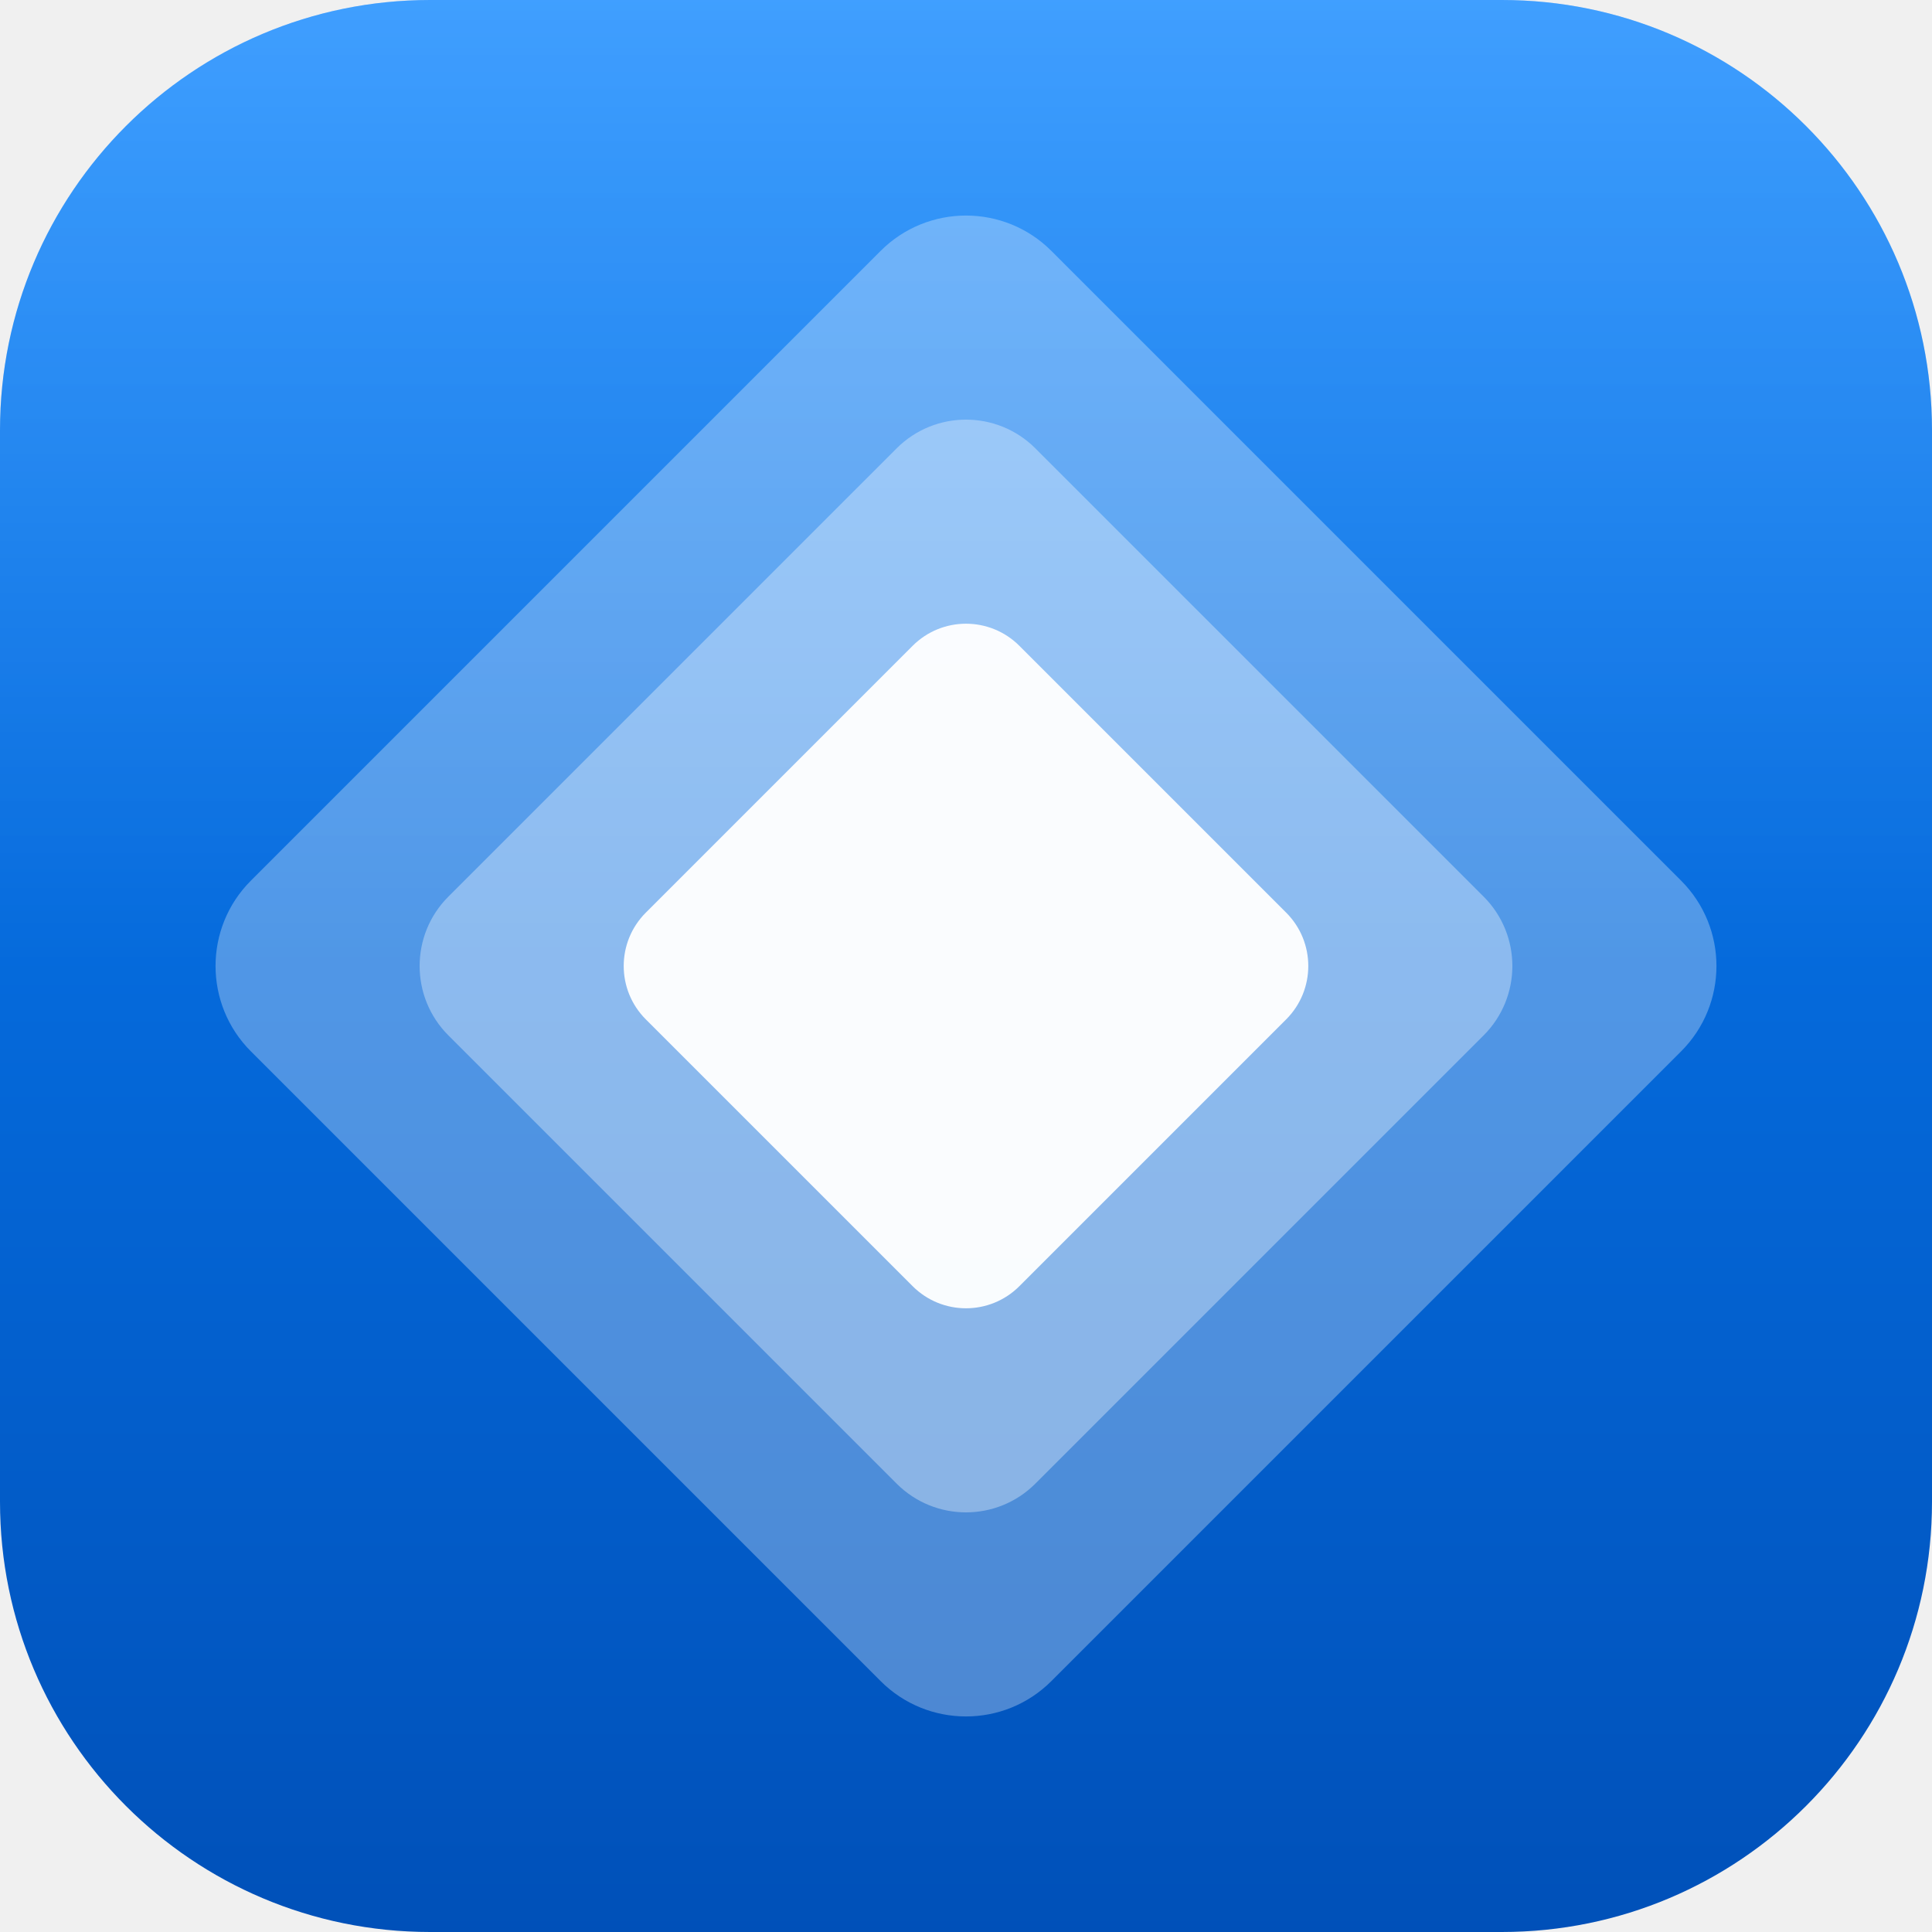
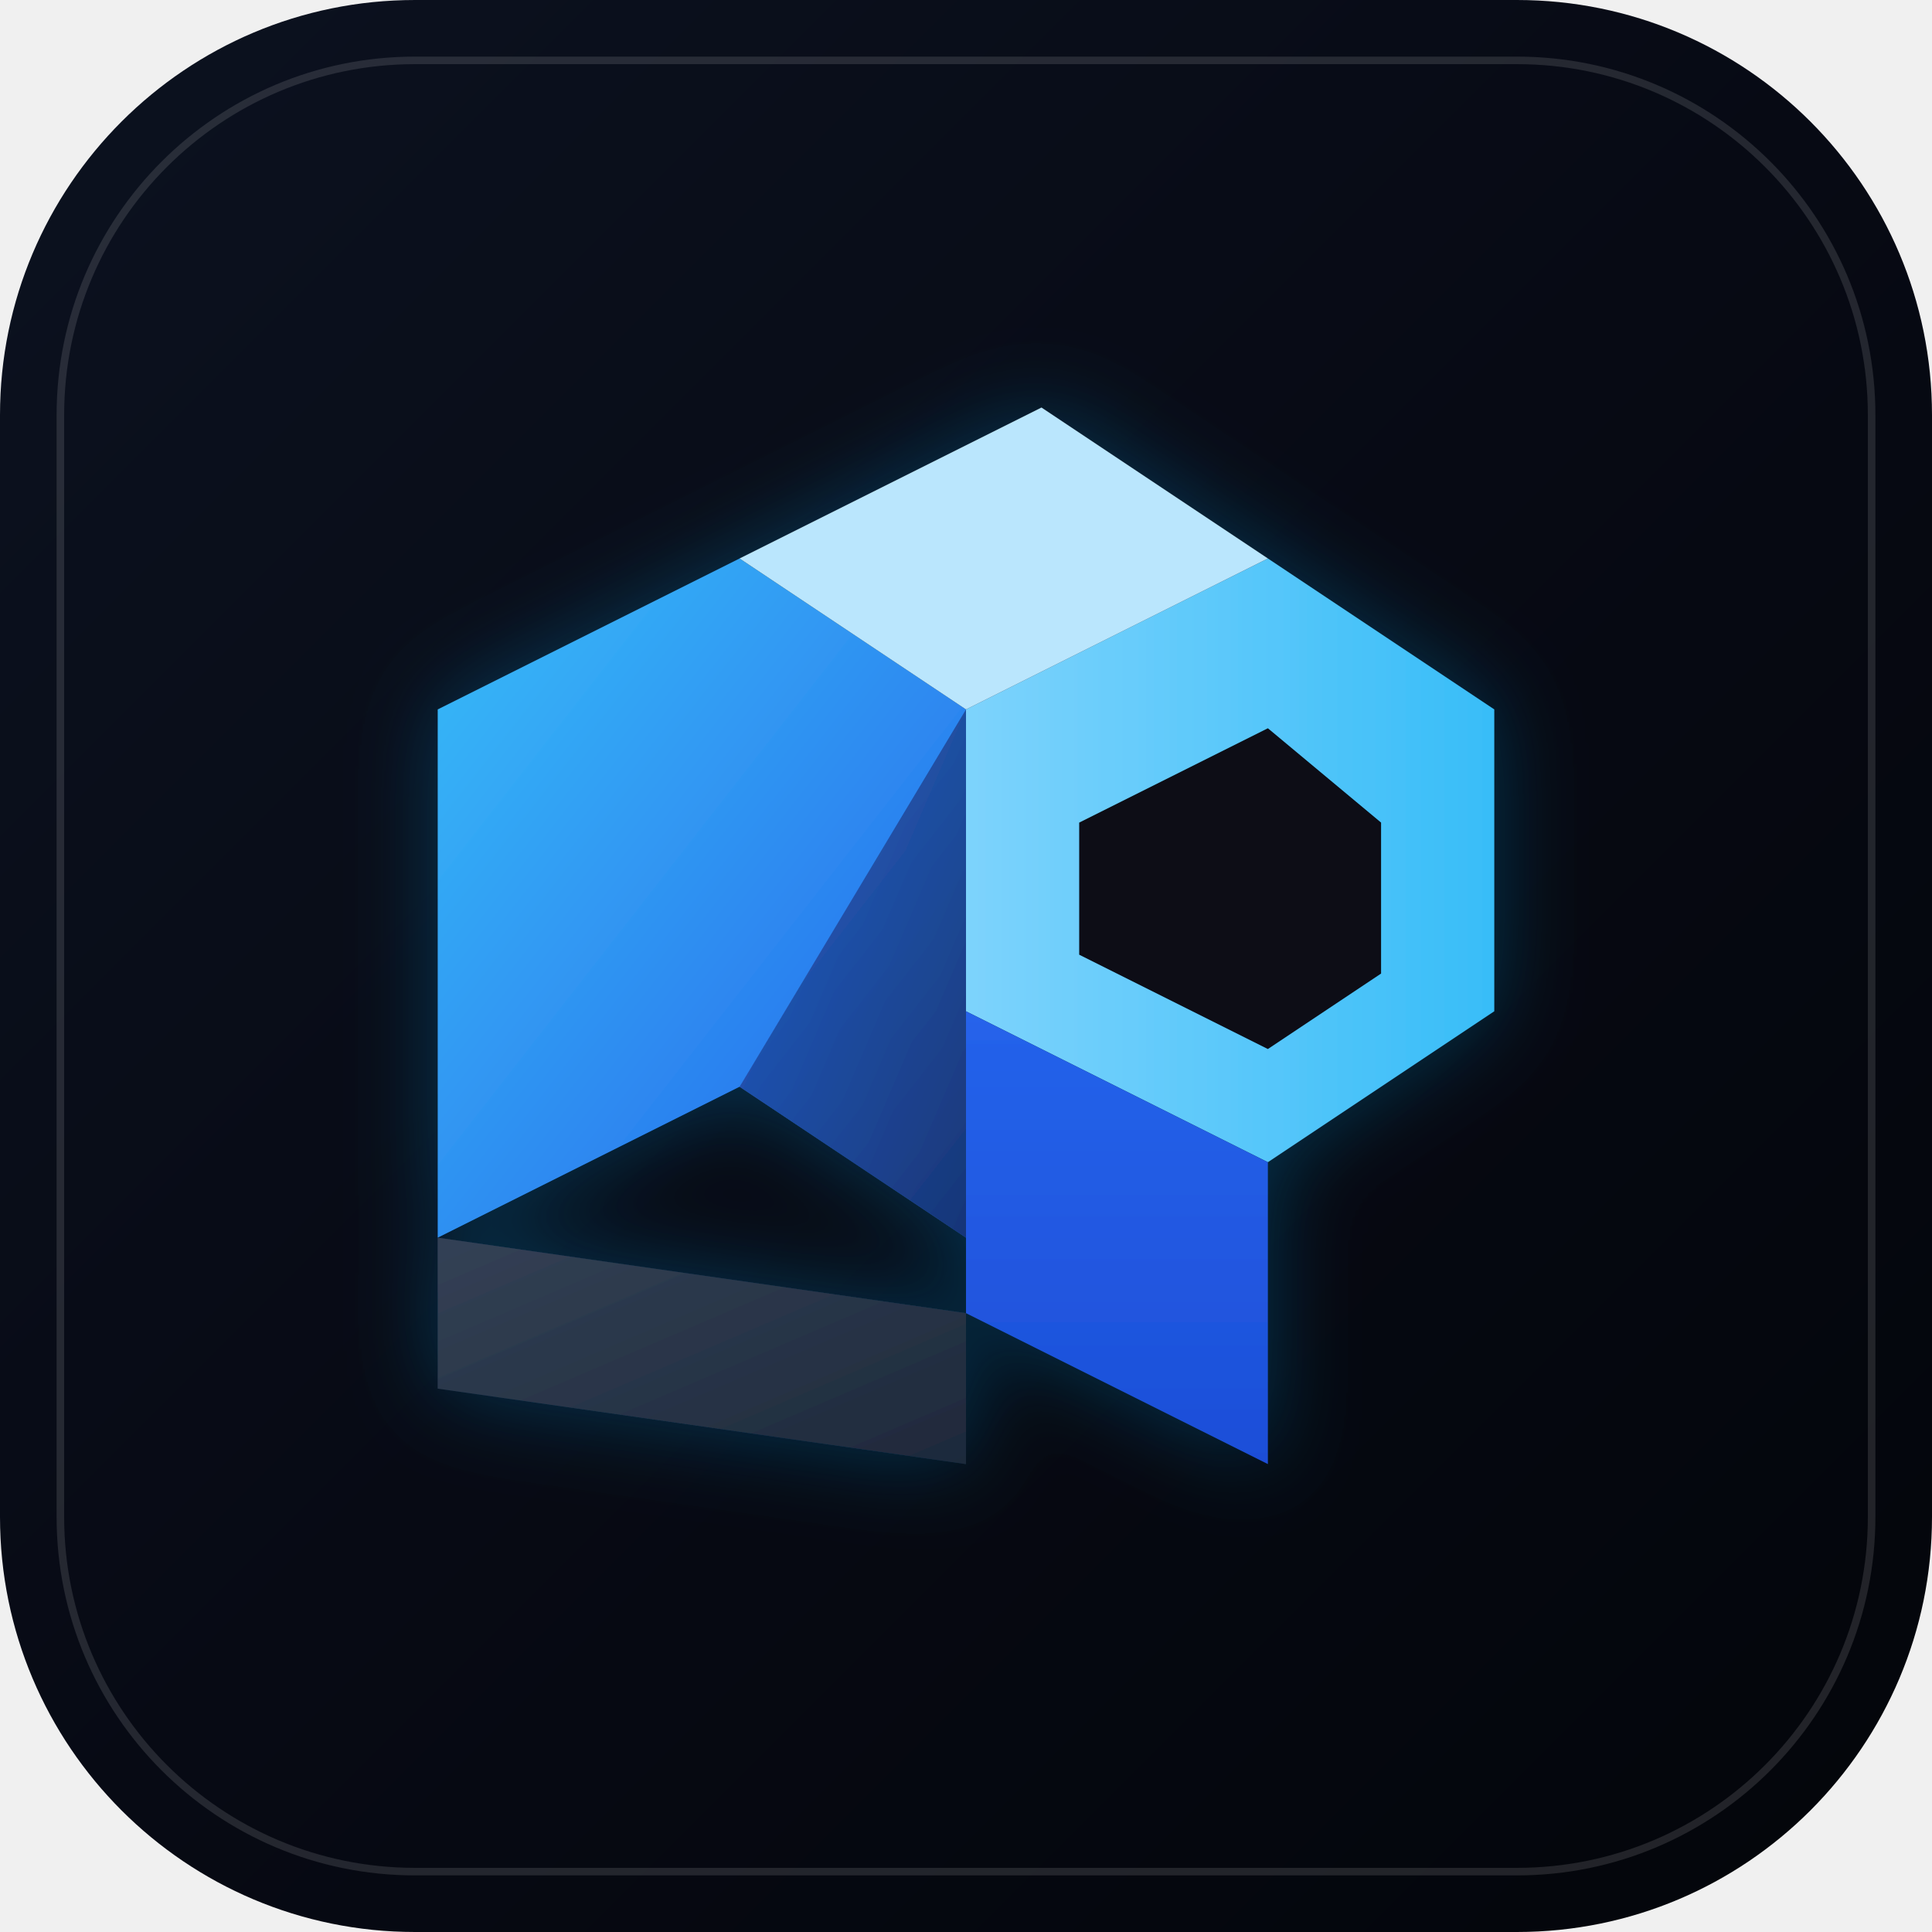
<svg xmlns="http://www.w3.org/2000/svg" width="1024" height="1024" viewBox="0 0 1024 1024">
  <defs>
-     <linearGradient id="tile" x1="0" y1="0" x2="0" y2="1">
-       <stop offset="0" stop-color="#0a84ff" />
-       <stop offset="1" stop-color="#0050b8" />
+     <linearGradient id="bg-grad" x1="0%" y1="0%" x2="100%" y2="100%">
+       <stop offset="0%" stop-color="#0c1220" />
+       <stop offset="50%" stop-color="#070a14" />
+       <stop offset="100%" stop-color="#03050a" />
    </linearGradient>
-     <linearGradient id="sheen" x1="0" y1="0" x2="0" y2="1">
-       <stop offset="0" stop-color="#ffffff" stop-opacity="0.22" />
-       <stop offset="0.5" stop-color="#ffffff" stop-opacity="0" />
+     <linearGradient id="facet-blue-light" x1="0%" y1="0%" x2="100%" y2="100%">
+       <stop offset="0%" stop-color="#38bdf8" />
+       <stop offset="100%" stop-color="#2563eb" />
    </linearGradient>
+     <linearGradient id="facet-blue-mid" x1="0%" y1="0%" x2="0%" y2="100%">
+       <stop offset="0%" stop-color="#2563eb" />
+       <stop offset="100%" stop-color="#1d4ed8" />
+     </linearGradient>
+     <linearGradient id="facet-blue-deep" x1="0%" y1="0%" x2="100%" y2="100%">
+       <stop offset="0%" stop-color="#1e40af" />
+       <stop offset="100%" stop-color="#0f172a" />
+     </linearGradient>
+     <linearGradient id="facet-cyan-highlight" x1="0%" y1="0%" x2="100%" y2="0%">
+       <stop offset="0%" stop-color="#7dd3fc" />
+       <stop offset="100%" stop-color="#38bdf8" />
+     </linearGradient>
+     <linearGradient id="facet-dark" x1="0%" y1="0%" x2="100%" y2="100%">
+       <stop offset="0%" stop-color="#334155" />
+       <stop offset="100%" stop-color="#1e293b" />
+     </linearGradient>
+     <filter id="ribbon-shadow" x="-20%" y="-20%" width="140%" height="140%">
+       <feDropShadow dx="0" dy="24" stdDeviation="32" flood-color="#000000" flood-opacity="0.6" />
+       <feDropShadow dx="0" dy="0" stdDeviation="24" flood-color="#0284c7" flood-opacity="0.35" />
+     </filter>
  </defs>
-   <rect x="0" y="0" width="1024" height="1024" rx="228" ry="228" fill="url(#tile)" />
-   <rect x="0" y="0" width="1024" height="1024" rx="228" ry="228" fill="url(#sheen)" />
-   <g transform="translate(512 512)" fill="#ffffff">
-     <rect x="-300" y="-300" width="600" height="600" rx="64" transform="rotate(45)" opacity="0.30" />
-     <rect x="-220" y="-220" width="440" height="440" rx="52" transform="rotate(45)" opacity="0.34" />
-     <rect x="-140" y="-140" width="280" height="280" rx="40" transform="rotate(45)" opacity="0.95" />
+   <rect width="1024" height="1024" rx="220" fill="url(#bg-grad)" />
+   <rect x="32" y="32" width="960" height="960" rx="188" fill="none" stroke="#ffffff" stroke-opacity="0.12" stroke-width="4" />
+   <g transform="translate(512 516)" filter="url(#ribbon-shadow)">
+     <polygon points="-280,140 -280,-140 -120,-220 0,-140 0,140 -120,60" fill="url(#facet-blue-light)" />
+     <polygon points="0,-140 160,-220 280,-140 280,20 160,100 0,20" fill="url(#facet-cyan-highlight)" />
+     <polygon points="60,-80 160,-130 220,-80 220,0 160,40 60,-10" fill="#070a14" />
+     <polygon points="0,20 160,100 160,260 0,180" fill="url(#facet-blue-mid)" />
+     <polygon points="-280,140 0,180 0,260 -280,220" fill="url(#facet-dark)" />
+     <polygon points="-120,-220 0,-140 160,-220 40,-300" fill="#bae6fd" />
+     <polygon points="-120,60 0,-140 0,140" fill="url(#facet-blue-deep)" opacity="0.6" />
  </g>
</svg>
